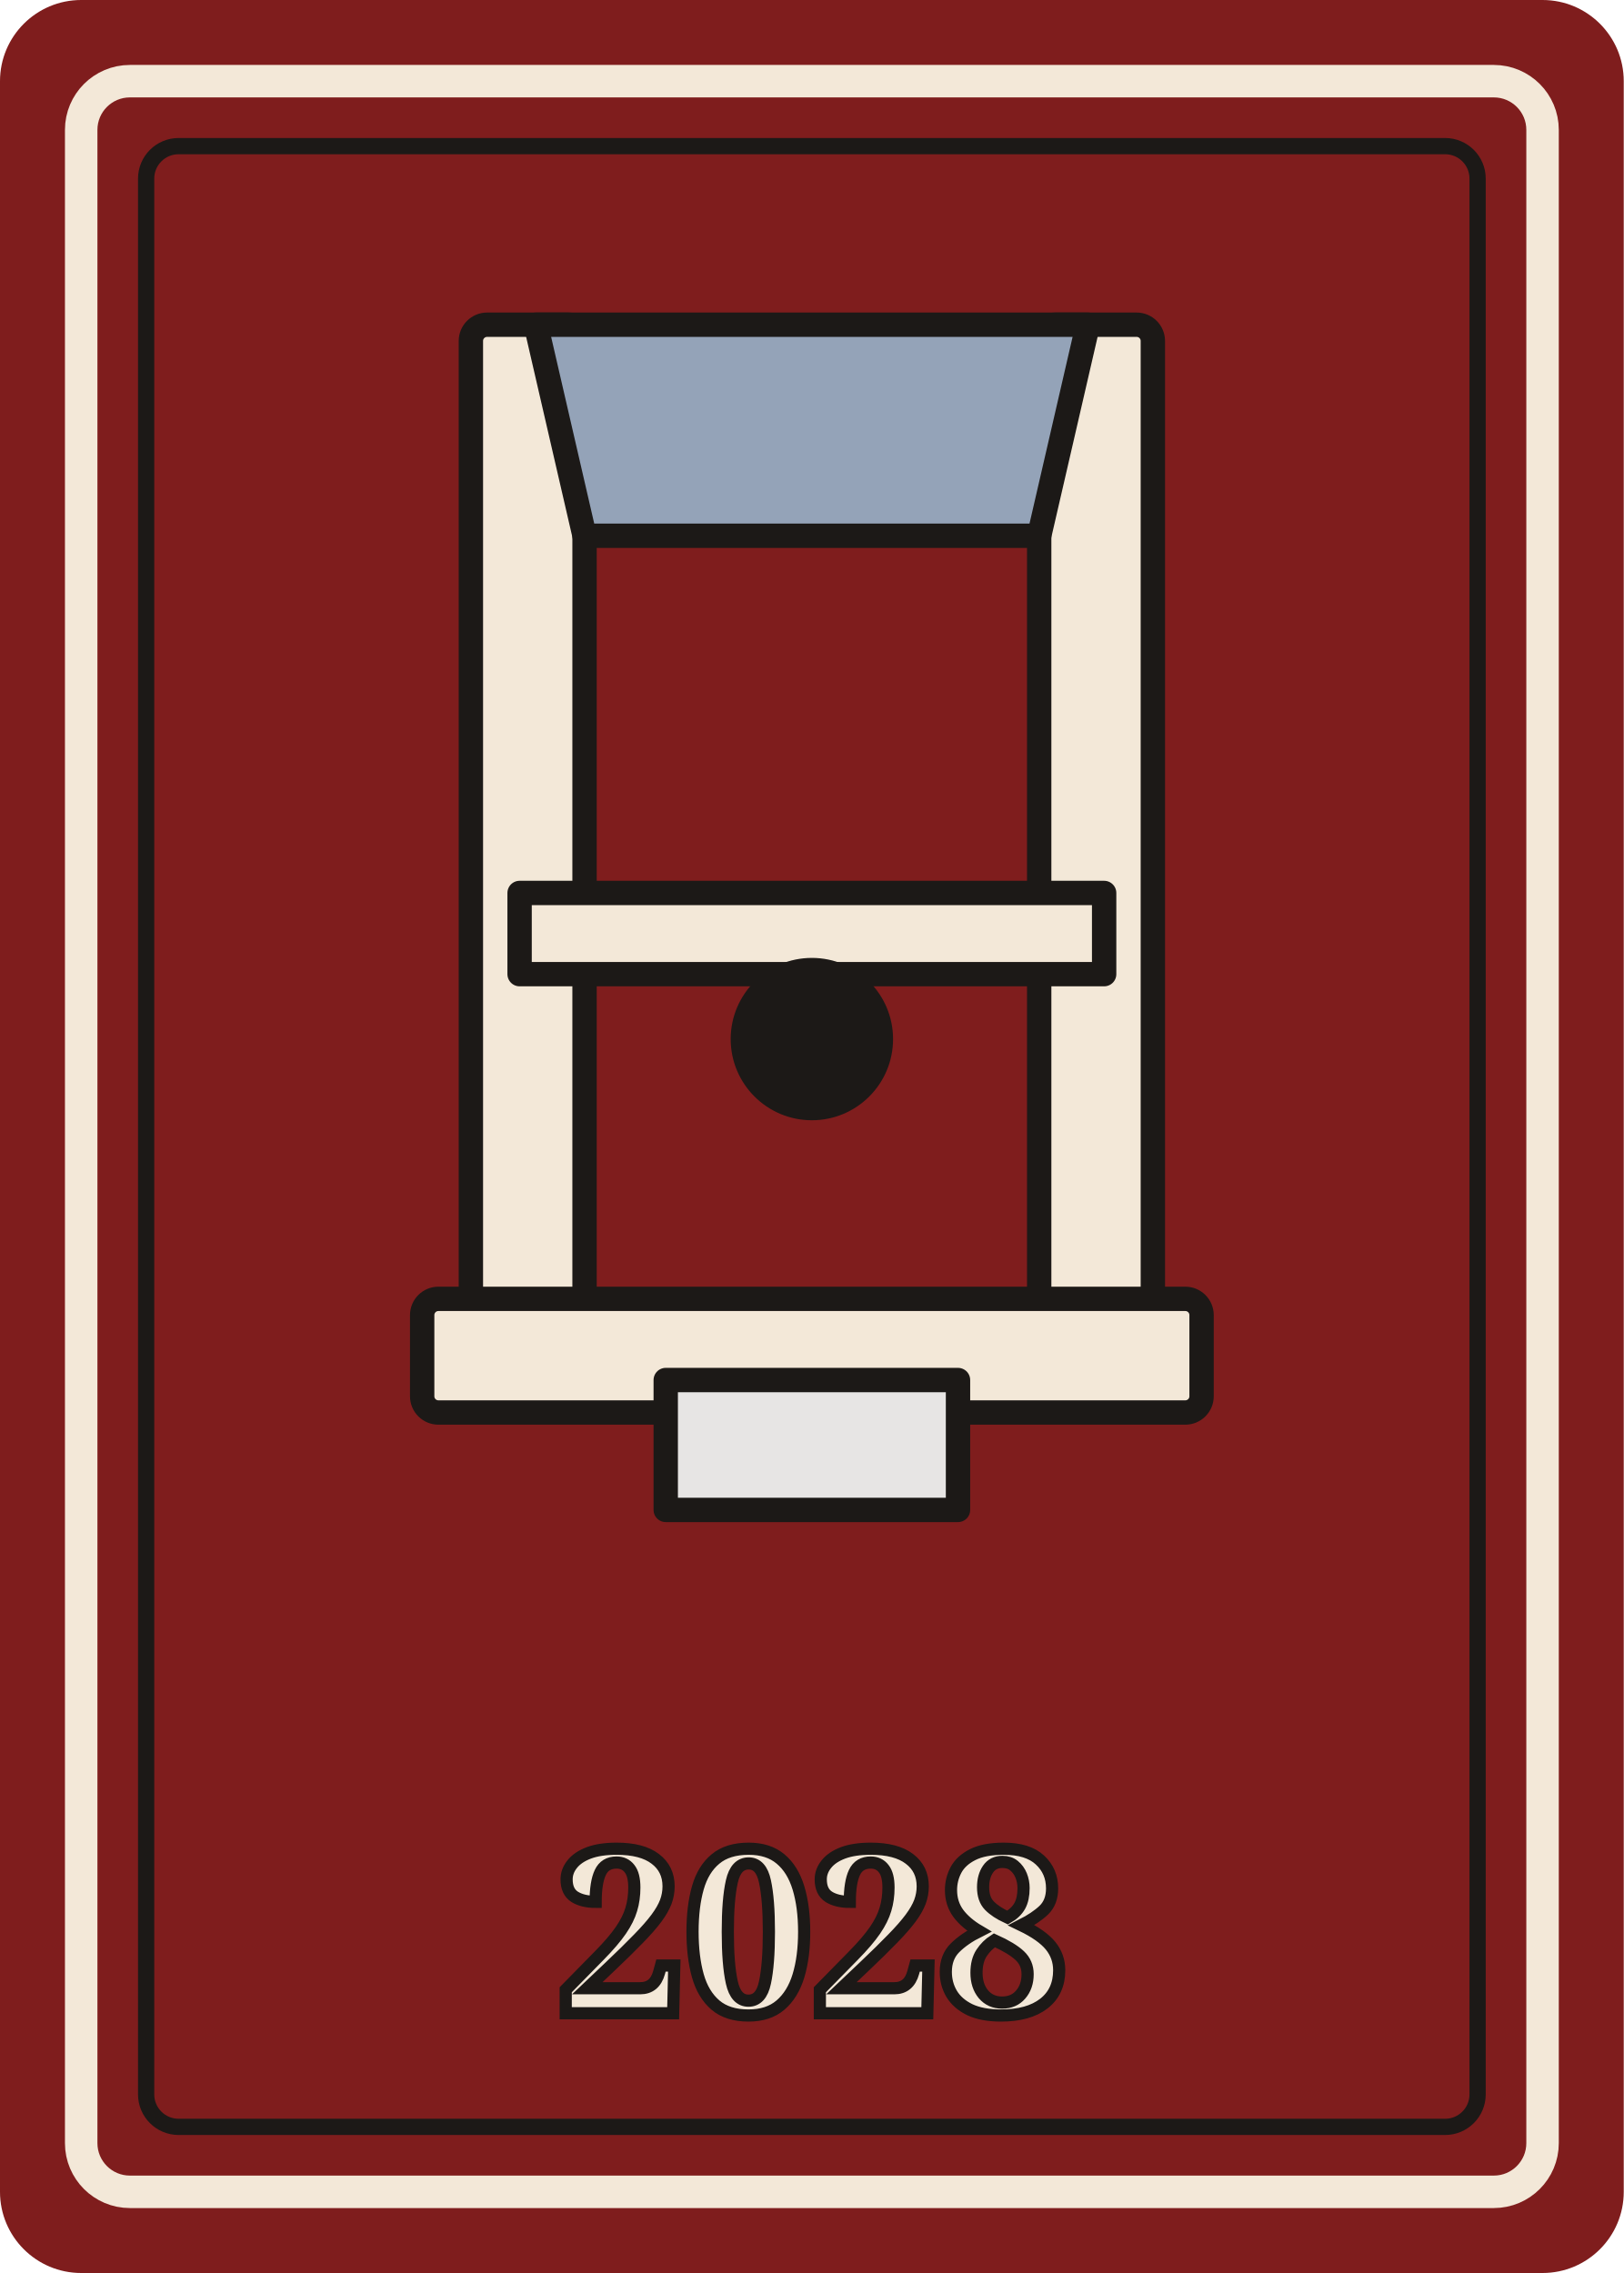
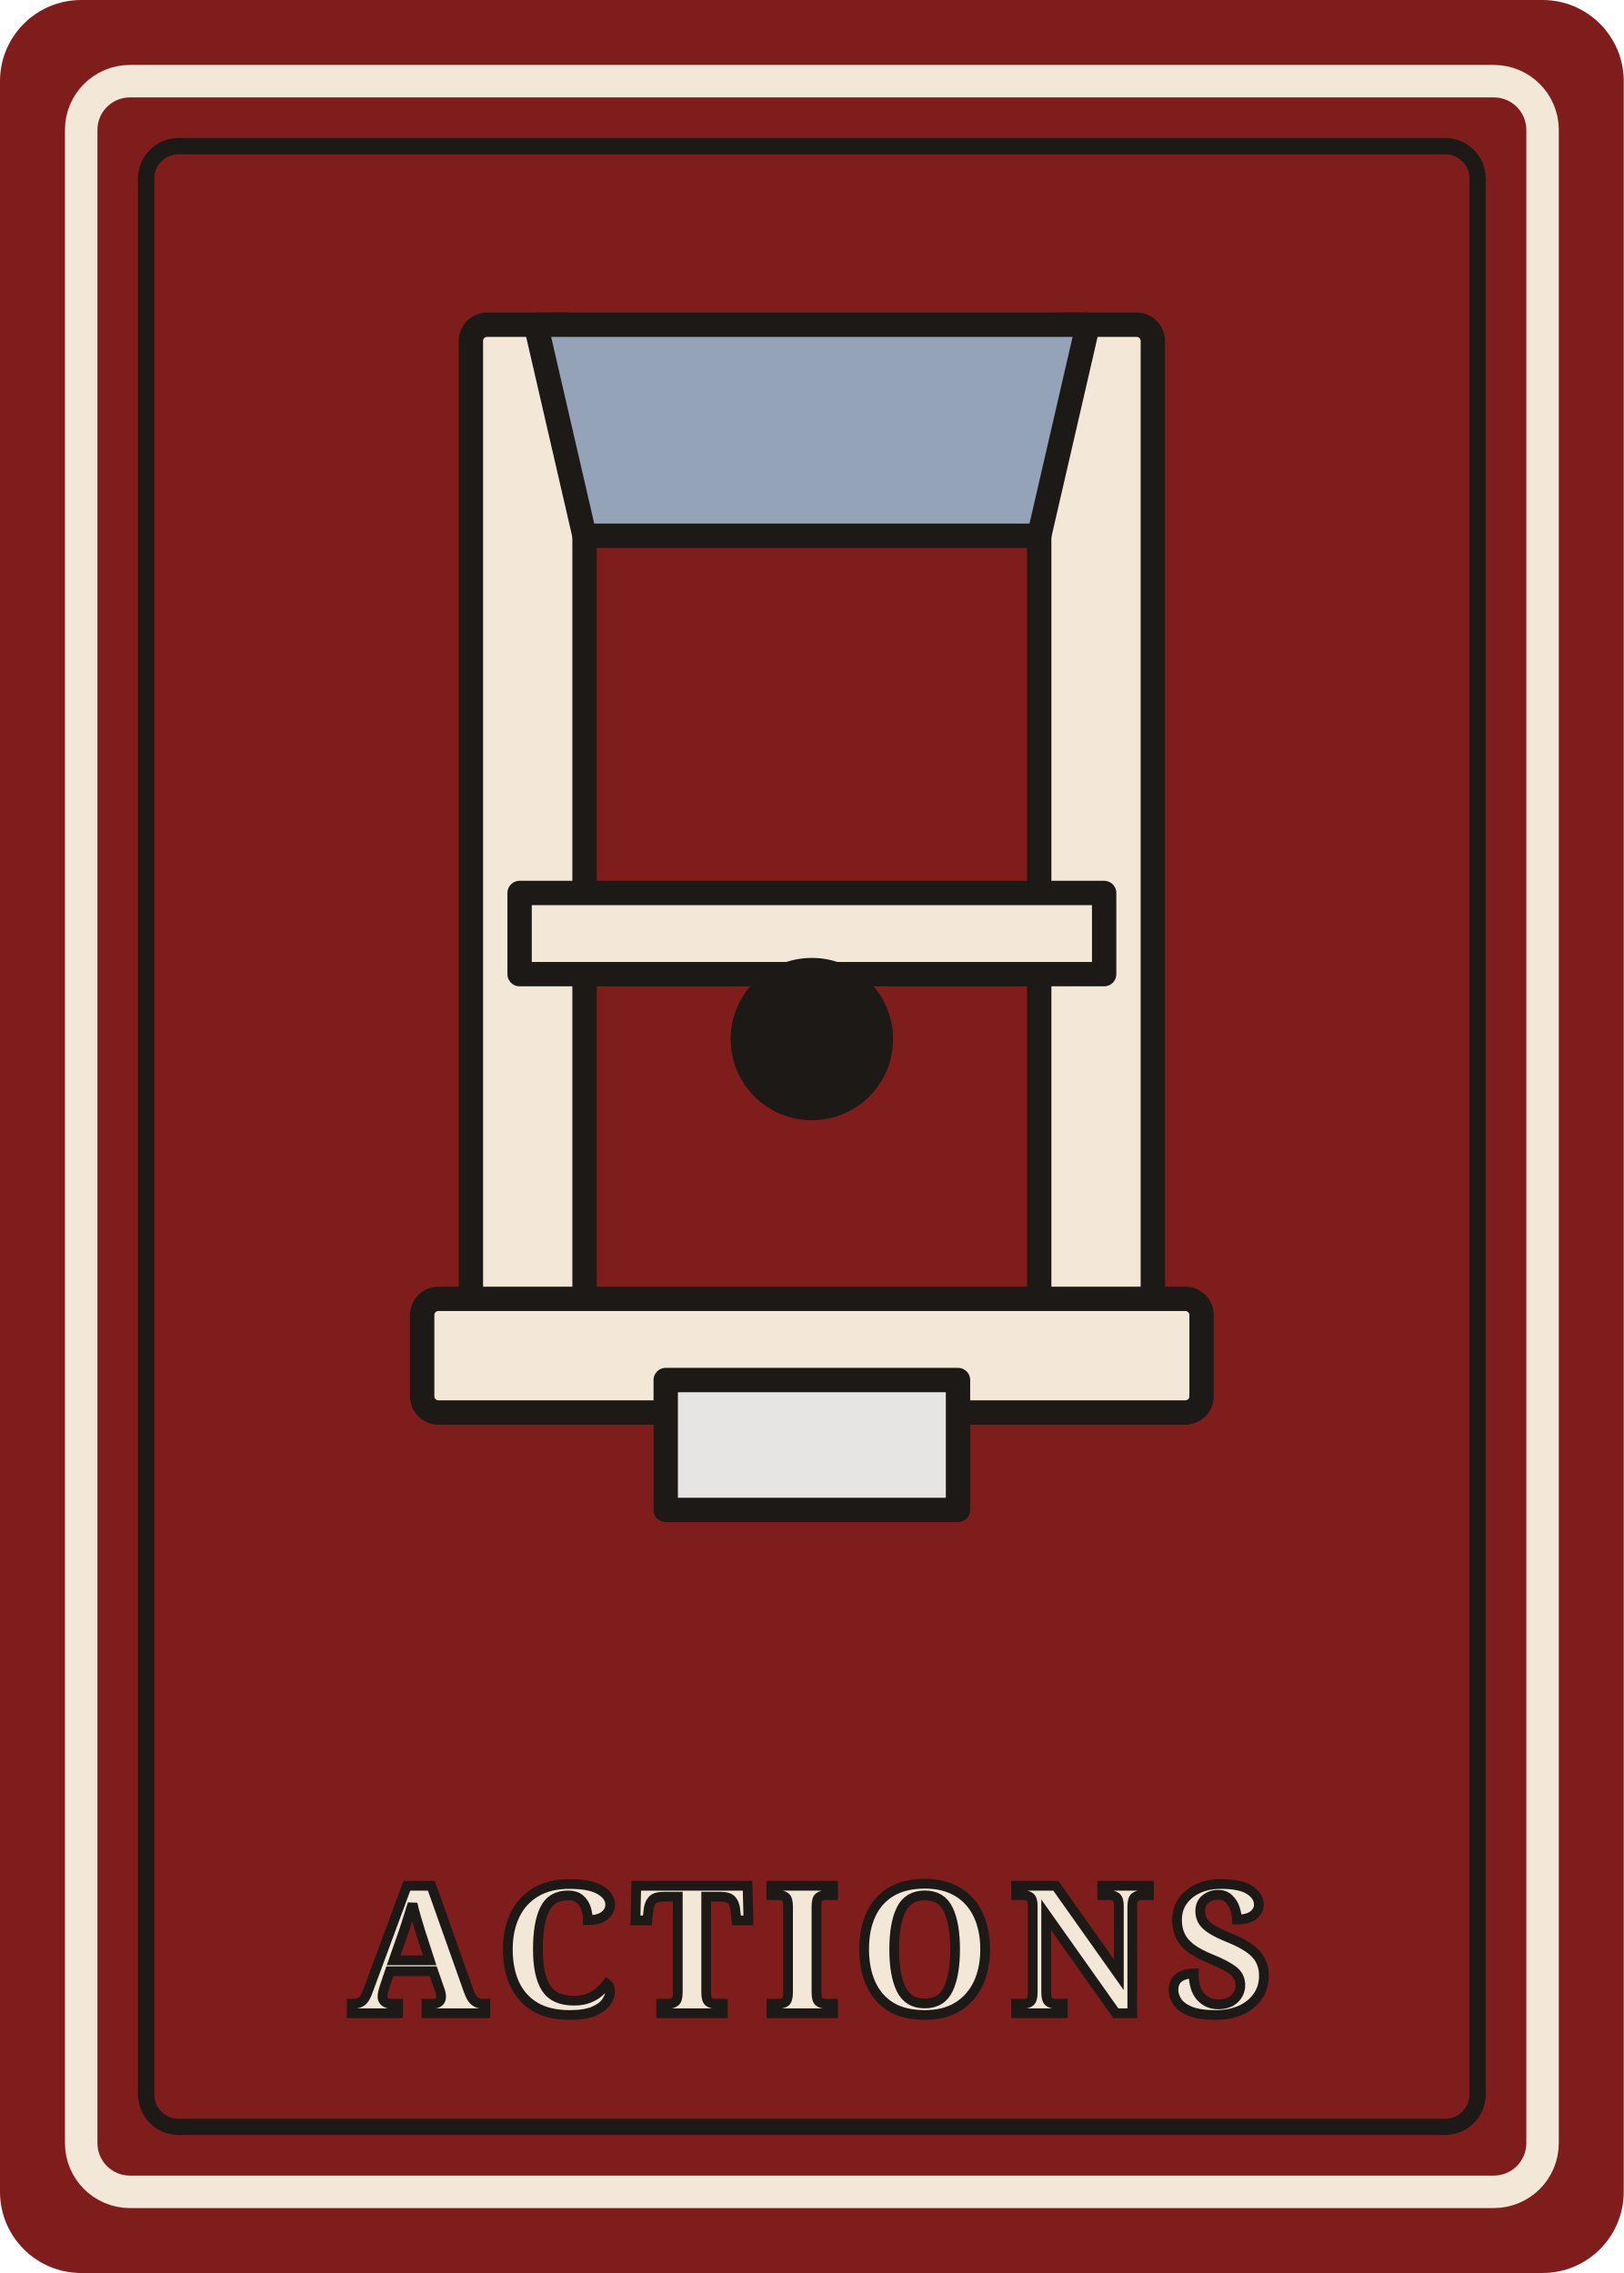
<svg xmlns="http://www.w3.org/2000/svg" viewBox="0 0 200 280" role="img">
  <rect width="200" height="280" rx="10" fill="#7f1d1d" />
  <rect x="10" y="10" width="180" height="260" rx="6" fill="none" stroke="#f3e8d8" stroke-width="4" />
  <rect x="18" y="18" width="164" height="244" rx="4" fill="none" stroke="#1c1917" stroke-width="2" />
  <g transform="translate(100,118)" fill="#f3e8d8" stroke="#1c1917" stroke-width="3" stroke-linejoin="round">
    <rect x="-42" y="-78" width="14" height="128" rx="2" />
    <rect x="28" y="-78" width="14" height="128" rx="2" />
    <rect x="-48" y="42" width="96" height="14" rx="2" />
    <path d="M-36,-8 h72 v10 h-72z" />
    <circle cx="0" cy="10" r="10" fill="#1c1917" stroke="none" />
    <path d="M-34,-78 L34,-78 L28,-52 L-28,-52 Z" fill="#94a3b8" />
    <path d="M-18,52 h36 v16 h-36z" fill="#e7e5e4" />
  </g>
-   <text x="100" y="248" text-anchor="middle" font-family="Georgia, serif" font-size="28" font-weight="700" fill="#f3e8d8" stroke="#1c1917" stroke-width="1.5">2028</text>
+   <text x="100" y="248" text-anchor="middle" font-family="Georgia, serif" font-size="22" font-weight="700" fill="#f3e8d8" stroke="#1c1917" stroke-width="1.2" letter-spacing="2">ACTIONS</text>
</svg>
